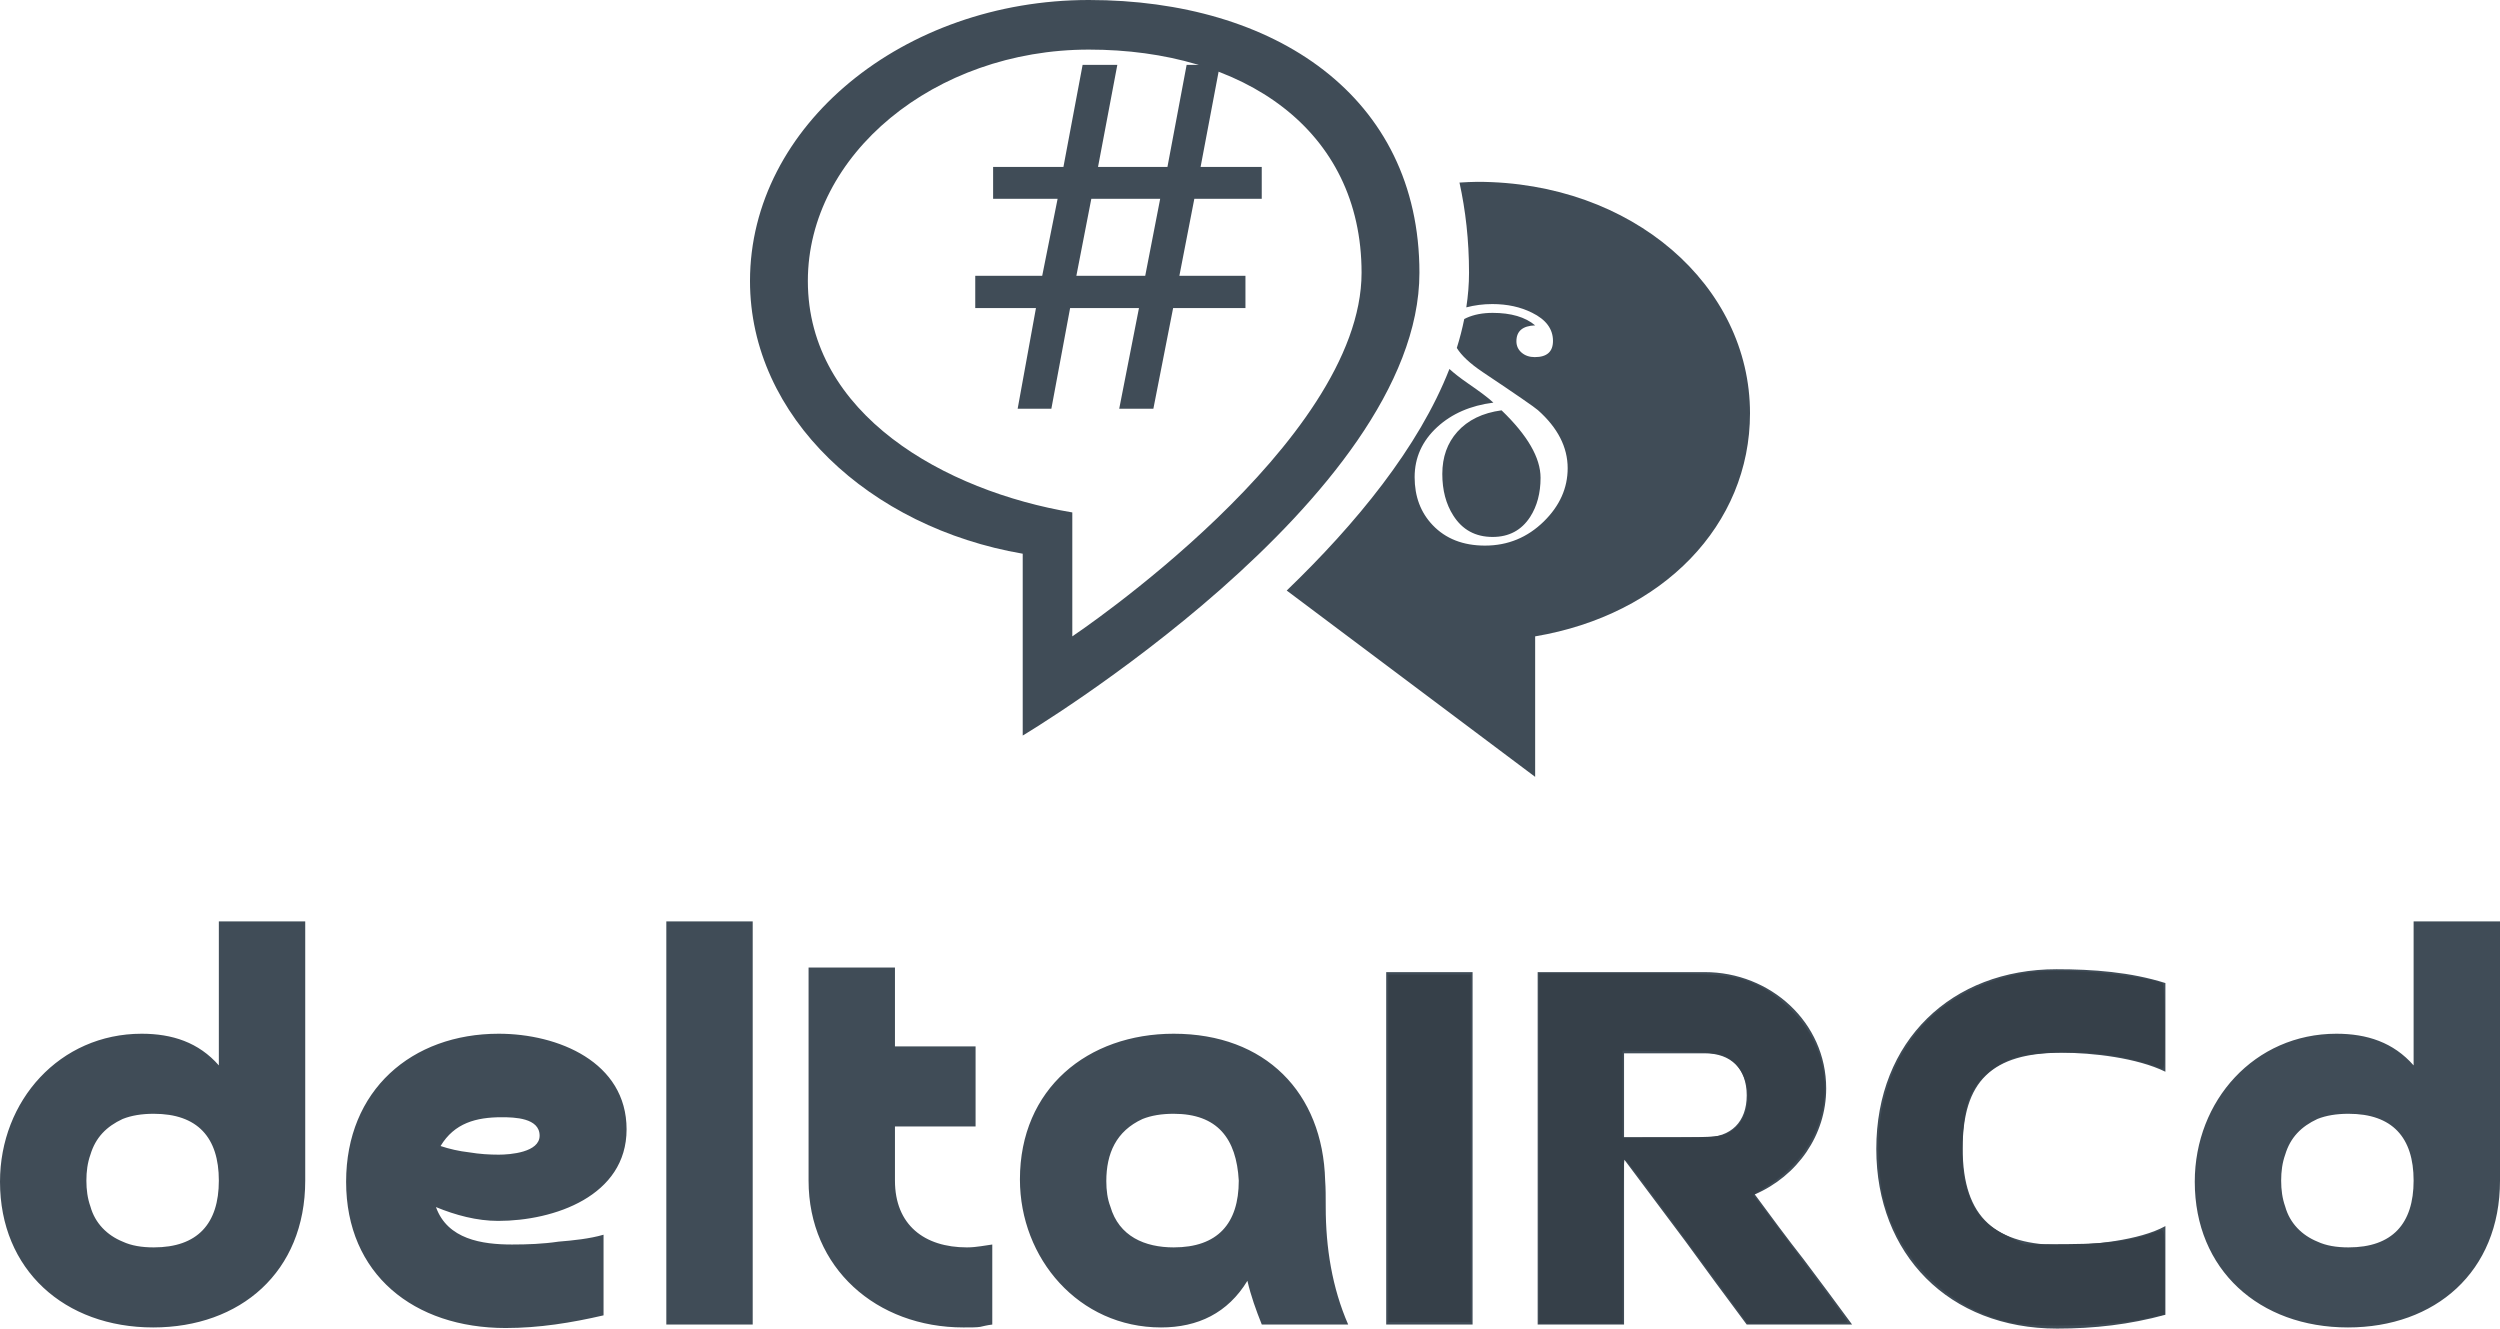
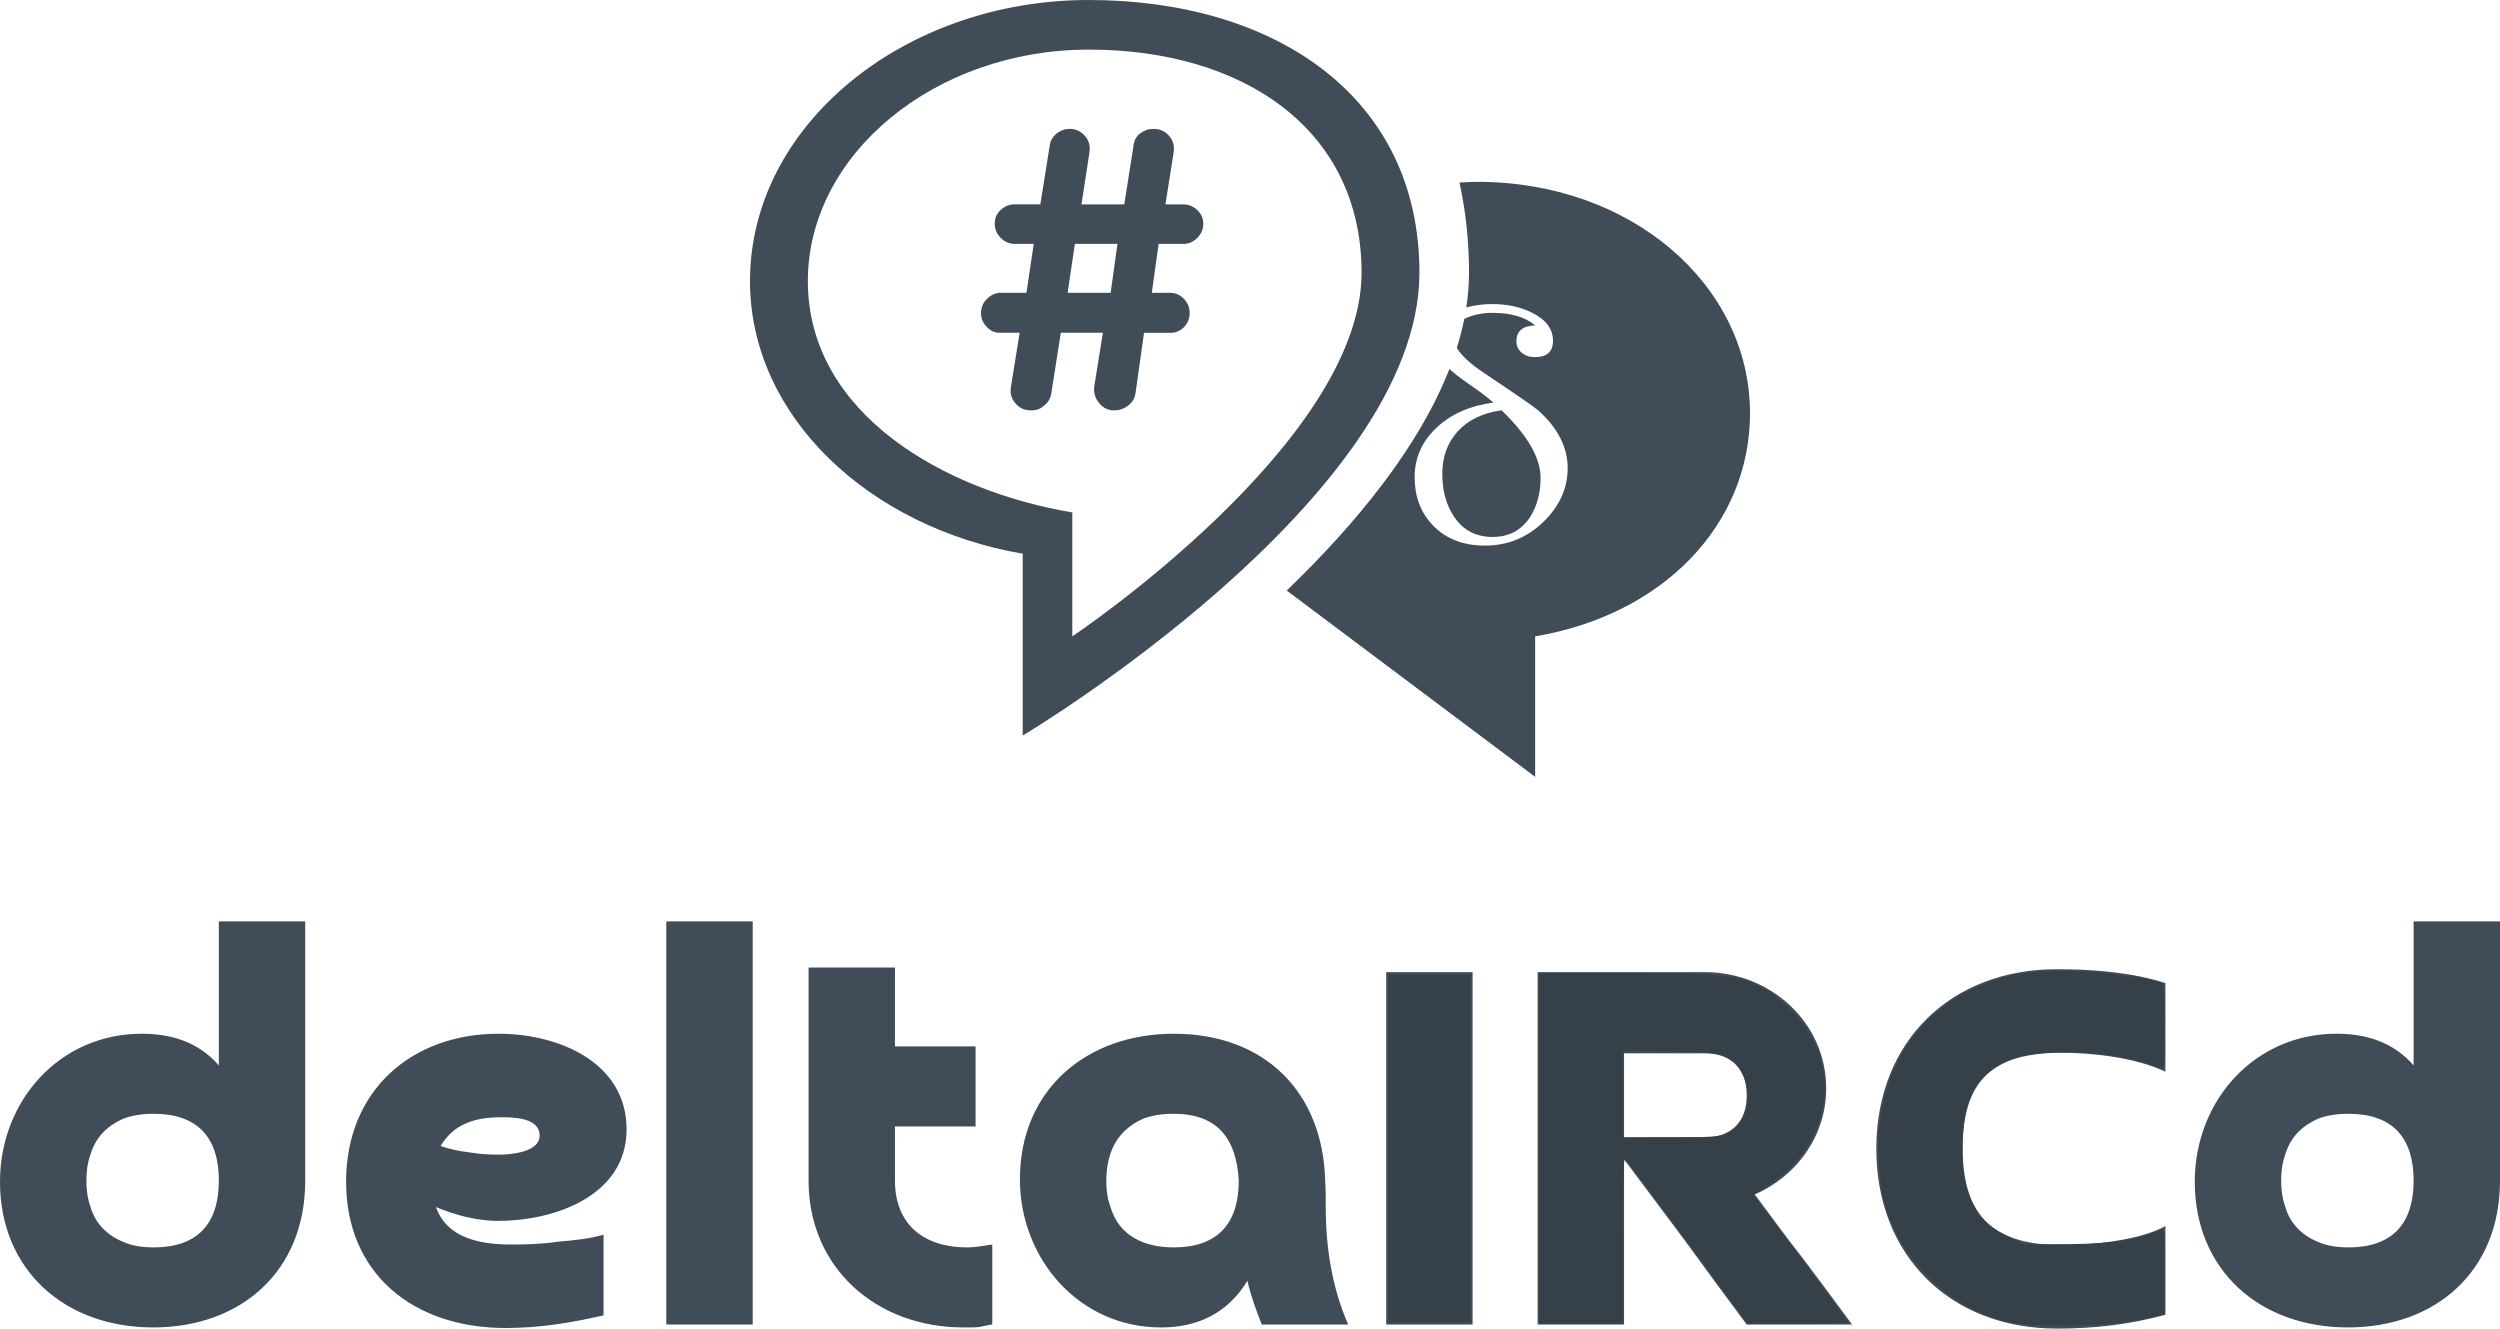
<svg xmlns="http://www.w3.org/2000/svg" width="387.6" height="205.985" viewBox="0 0 350 186.003" class="css-1j8o68f" version="1.1" id="svg11">
  <defs id="SvgjsDefs2845">
    <rect x="296.152" y="40.423" width="54.982" height="48.528" id="rect77710" />
  </defs>
  <g id="SvgjsG2846" featurekey="rDwwlG-0" transform="matrix(1.4,0,0,1.4,105,0)" fill="#404c57">
    <path id="path3" style="stroke-width:1.55" d="M 229.039 28.191 C 228.106 28.191 227.197 28.257 226.279 28.305 C 227.219 32.601 227.758 37.228 227.758 42.285 C 227.758 44.072 227.609 45.863 227.336 47.654 C 228.609 47.322 229.948 47.141 231.361 47.141 C 233.684 47.141 235.738 47.588 237.523 48.482 C 239.693 49.543 240.775 51.002 240.775 52.857 C 240.775 54.531 239.836 55.367 237.955 55.367 C 237.13 55.367 236.448 55.136 235.91 54.672 C 235.373 54.208 235.104 53.619 235.104 52.906 C 235.104 51.332 236.073 50.514 238.012 50.447 C 236.476 49.155 234.278 48.508 231.418 48.508 C 229.882 48.508 228.538 48.766 227.387 49.279 C 227.255 49.338 227.135 49.4 227.016 49.463 C 226.716 50.957 226.332 52.452 225.865 53.943 C 226.574 55.111 227.902 56.355 229.863 57.678 C 235.065 61.157 237.925 63.128 238.443 63.592 C 241.515 66.325 243.051 69.324 243.051 72.588 C 243.051 75.669 241.822 78.419 239.365 80.838 C 236.812 83.339 233.77 84.59 230.238 84.59 C 226.841 84.59 224.133 83.531 222.117 81.41 C 220.255 79.455 219.324 76.977 219.324 73.979 C 219.324 70.947 220.496 68.355 222.838 66.201 C 225.103 64.13 228.001 62.871 231.533 62.424 C 230.861 61.778 229.538 60.776 227.561 59.418 C 226.371 58.594 225.435 57.862 224.717 57.207 C 219.974 69.355 210.237 81.214 199.492 91.557 L 238.01 120.445 L 238.01 98.662 C 257.833 95.324 271.32 81.37 271.32 64.07 C 271.32 44.297 253.07 28.191 229.039 28.191 z M 232.801 63.617 C 229.864 64.015 227.579 65.125 225.947 66.947 C 224.392 68.687 223.615 70.865 223.615 73.482 C 223.615 76.001 224.182 78.145 225.314 79.918 C 226.716 82.138 228.75 83.248 231.418 83.248 C 233.952 83.248 235.891 82.213 237.234 80.143 C 238.309 78.469 238.848 76.447 238.848 74.078 C 238.848 70.98 236.832 67.494 232.801 63.617 z " transform="matrix(0.6449948,0,0,0.6449948,-75,0)" />
    <path fill="#404c57" d="M33.885,0C15.354,0,0,12.553,0,28.1c0,13.604,11.985,24.646,27.272,27.271v18.185  c0,0,39.671-23.679,39.671-46.282C66.943,9.595,52.415,0,33.885,0z M32.231,63.636V51.243C19.493,49.105,5.785,41.426,5.785,28.1  c0-12.632,12.657-23.14,28.1-23.14c15.443,0,27.272,7.971,27.272,22.313C61.157,44.304,32.231,63.636,32.231,63.636z" id="path5" />
  </g>
  <g id="SvgjsG2847" featurekey="4AZ1rv-0" transform="matrix(4.031329,0,0,4.031329,-1.693159,104.812)" fill="#404c57">
    <path d="M8.02 15 c0 -1.5 -0.74 -2.32 -2.26 -2.32 c-0.42 0 -0.78 0.06 -1.08 0.18 c-0.56 0.26 -0.94 0.64 -1.12 1.24 c-0.1 0.28 -0.14 0.58 -0.14 0.9 s0.04 0.62 0.14 0.9 c0.16 0.58 0.58 1 1.12 1.22 c0.3 0.14 0.66 0.2 1.08 0.2 c1.52 0 2.26 -0.82 2.26 -2.32 z M8.02 11 l0 -5 l3 0 l0 9 c0 3.18 -2.26 5.1 -5.28 5.1 c-3.08 0 -5.32 -2 -5.32 -5.06 c0 -2.82 2.08 -5.14 4.92 -5.14 c1.06 0 1.98 0.3 2.68 1.1 z M15.72 13.8 c0.3 0.1 0.64 0.18 1 0.22 c0.36 0.06 0.7 0.08 1.02 0.08 c0.4 0 1.42 -0.08 1.42 -0.66 c0 -0.62 -0.88 -0.64 -1.32 -0.64 c-0.88 0 -1.64 0.2 -2.12 1 z M21.38 16.88 l0 2.8 c-1.12 0.26 -2.24 0.44 -3.4 0.44 c-3.18 0 -5.54 -1.86 -5.54 -5.08 c0 -3.18 2.28 -5.14 5.3 -5.14 c2.06 0 4.44 0.98 4.44 3.32 c0 2.32 -2.52 3.18 -4.46 3.18 c-0.74 0 -1.48 -0.2 -2.16 -0.48 c0.4 1.12 1.6 1.3 2.64 1.3 c0.54 0 1.08 -0.02 1.62 -0.1 c0.5 -0.04 1.08 -0.1 1.56 -0.24 z M23.56 6 l3 0 l0 14 l-3 0 l0 -14 z M34.3 10.34 l0 2.78 l-2.8 0 l0 1.88 c0 1.54 1.02 2.32 2.5 2.32 c0.18 0 0.34 -0.02 0.48 -0.04 s0.26 -0.04 0.4 -0.06 l0 2.78 c-0.18 0.02 -0.32 0.06 -0.42 0.08 c-0.12 0.02 -0.32 0.02 -0.58 0.02 c-3.02 0 -5.38 -2.06 -5.38 -5.1 l0 -7.4 l3 0 l0 2.74 l2.8 0 z M43.44 15 c-0.08 -1.46 -0.74 -2.32 -2.26 -2.32 c-0.42 0 -0.78 0.06 -1.08 0.18 c-0.92 0.42 -1.26 1.2 -1.26 2.16 c0 0.32 0.04 0.62 0.14 0.88 c0.3 1.04 1.2 1.42 2.2 1.42 c1.52 0 2.26 -0.82 2.26 -2.32 z M47.24 20 l-3 0 c-0.2 -0.5 -0.38 -1 -0.5 -1.52 c-0.68 1.12 -1.72 1.62 -3 1.62 c-2.86 0 -4.9 -2.4 -4.9 -5.14 c0 -3.16 2.36 -5.06 5.34 -5.06 c3.18 0 5.18 2.04 5.26 5.1 c0.02 0.26 0.02 0.56 0.02 0.92 c0 1.4 0.22 2.8 0.78 4.08 z M48.56 7.76 l3 0 l0 12.24 l-3 0 l0 -12.24 z M56.82 10.58 l0 2.92 l2.8 0 c0.92 0 1.46 -0.54 1.46 -1.46 s-0.54 -1.46 -1.46 -1.46 l-2.8 0 z M61.36 15.48 c0.56 0.76 1.12 1.52 1.7 2.26 c0.56 0.74 1.12 1.5 1.68 2.26 l-3.66 0 c-0.72 -0.96 -1.42 -1.92 -2.12 -2.88 c-0.7 -0.94 -1.42 -1.9 -2.14 -2.86 l0 5.74 l-3 0 l0 -12.24 l5.8 0 c2.28 0 4.22 1.74 4.22 4.04 c0 1.62 -1 3.04 -2.48 3.68 z M75.62 16.58 l0 3.08 c-1.24 0.34 -2.48 0.48 -3.76 0.48 c-3.76 0 -6.28 -2.58 -6.28 -6.24 c0 -3.76 2.62 -6.24 6.26 -6.24 c1.26 0 2.58 0.1 3.78 0.48 l0 3.08 c-0.98 -0.48 -2.52 -0.66 -3.6 -0.66 c-2.44 0 -3.44 1 -3.44 3.32 c0 2.46 1.18 3.36 3.46 3.36 c1.02 0 2.68 -0.16 3.58 -0.66 z M84.24 15 c0 -1.5 -0.74 -2.32 -2.26 -2.32 c-0.42 0 -0.78 0.06 -1.08 0.18 c-0.56 0.26 -0.94 0.64 -1.12 1.24 c-0.1 0.28 -0.14 0.58 -0.14 0.9 s0.04 0.62 0.14 0.9 c0.16 0.58 0.58 1 1.12 1.22 c0.3 0.14 0.66 0.2 1.08 0.2 c1.52 0 2.26 -0.82 2.26 -2.32 z M84.24 11 l0 -5 l3 0 l0 9 c0 3.18 -2.26 5.1 -5.28 5.1 c-3.08 0 -5.32 -2 -5.32 -5.06 c0 -2.82 2.08 -5.14 4.92 -5.14 c1.06 0 1.98 0.3 2.68 1.1 z" id="path8" />
    <path style="opacity:1;fill:#364049;fill-opacity:1;stroke-width:0.457" d="m 215.24,178.035 v -26.934 h 6.391 6.391 v 26.934 26.934 h -6.391 -6.391 z" id="path140246" transform="matrix(0.2239938,0,0,0.2239938,0.4200001,-25.99937)" />
    <path style="opacity:1;fill:#364049;fill-opacity:1;stroke-width:0.431" d="m 238.624,178.052 v -27.16 h 13.921 c 15.141,0 16.957,0.213 21.105,2.47 1.16,0.632 3.226,2.341 4.589,3.799 7.562,8.084 5.763,20.231 -3.927,26.518 l -2.466,1.6 7.316,9.746 c 4.024,5.36 7.316,9.846 7.316,9.967 0,0.122 -3.493,0.222 -7.761,0.222 h -7.761 l -4.366,-5.928 c -11.696,-15.88 -14.41,-19.476 -14.709,-19.491 -0.178,-0.009 -0.323,5.706 -0.323,12.701 v 12.718 h -6.467 -6.467 z m 29.665,-2.598 c 3.726,-2.272 3.516,-9.153 -0.349,-11.399 -1.325,-0.77 -2.417,-0.895 -8.946,-1.027 l -7.437,-0.15 v 6.725 6.725 l 7.652,-0.002 c 6.915,-0.001 7.79,-0.086 9.079,-0.872 z" id="path140840" transform="matrix(0.2239938,0,0,0.2239938,0.4200001,-25.99937)" />
    <path style="opacity:1;fill:#364049;fill-opacity:1;stroke-width:0.431" d="m 311.58,205.014 c -9.769,-2.218 -17.659,-10.19 -19.722,-19.929 -0.342,-1.616 -0.626,-4.798 -0.63,-7.072 -0.02,-11.071 5.227,-20.098 14.219,-24.459 5.223,-2.533 9.463,-3.282 16.814,-2.966 4.994,0.214 11.973,1.219 13.038,1.877 0.18,0.111 0.327,3.204 0.327,6.874 0,6.475 -0.025,6.659 -0.838,6.223 -0.461,-0.247 -2.547,-0.869 -4.635,-1.382 -5.614,-1.381 -14.829,-1.359 -18.396,0.043 -3.125,1.229 -5.52,3.559 -6.506,6.33 -1.111,3.122 -1.364,9.667 -0.505,13.023 1.041,4.064 2.723,6.215 6.194,7.923 l 2.9,1.427 6.905,-0.04 c 6.609,-0.039 10.231,-0.583 14.126,-2.125 0.699,-0.277 0.754,0.193 0.754,6.369 v 6.667 l -3.557,0.753 c -4.874,1.032 -16.801,1.302 -20.489,0.465 z" id="path140879" transform="matrix(0.2239938,0,0,0.2239938,0.4200001,-25.99937)" />
  </g>
-   <text xml:space="preserve" style="font-style:normal;font-weight:normal;font-size:67.424px;line-height:1.25;font-family:sans-serif;letter-spacing:0px;word-spacing:0px;fill:#000000;fill-opacity:1;stroke:none;stroke-width:0.903" x="134.849" y="57.219" id="text2899">
-     <tspan id="tspan2897" style="font-style:normal;font-variant:normal;font-weight:normal;font-stretch:normal;font-size:67.424px;font-family:Dyuthi;-inkscape-font-specification:Dyuthi;fill:#404c57;fill-opacity:1;stroke-width:0.903" x="134.849" y="57.219">#</tspan>
-   </text>
+   <g aria-label="#" id="text2899" style="font-size:67.424px;line-height:1.25;letter-spacing:0px;word-spacing:0px;stroke-width:0.903">
+     <path d="m 155.491,40.988 0.955,-6.848 h -5.959 l -1.021,6.848 z m -12.741,5.597 h -2.634 q -1.152,0.066 -1.942,-0.79 -0.856,-0.856 -0.823,-1.975 v -0.066 q 0,-1.086 0.823,-1.909 0.856,-0.856 1.942,-0.856 h 3.588 l 1.021,-6.848 h -2.7 q -1.086,0 -1.909,-0.823 -0.856,-0.856 -0.856,-2.008 0,-1.152 0.823,-1.909 0.856,-0.79 1.942,-0.79 h 3.621 l 1.317,-8.23 q 0.132,-1.021 0.955,-1.679 0.823,-0.658 1.811,-0.658 h 0.033 q 1.251,0 2.107,0.955 0.856,0.955 0.658,2.305 l -1.119,7.309 h 5.992 l 1.284,-8.165 q 0.066,-1.021 0.889,-1.745 0.856,-0.658 1.877,-0.658 h 0.099 q 1.251,0 2.107,0.955 0.856,0.955 0.658,2.305 l -1.152,7.309 h 2.469 q 1.152,0 1.975,0.79 0.856,0.79 0.856,1.909 0,1.152 -0.856,2.008 -0.856,0.856 -1.975,0.823 h -3.424 l -0.955,6.848 h 2.535 q 1.152,0 1.975,0.856 0.79,0.856 0.79,1.909 v 0.066 q 0,1.152 -0.79,1.975 -0.889,0.856 -1.975,0.79 h -3.621 l -1.185,8.395 q -0.132,1.086 -0.988,1.745 -0.856,0.724 -2.041,0.724 -1.218,0 -2.041,-0.988 -0.856,-0.988 -0.724,-2.305 l 1.218,-7.572 h -5.893 l -1.317,8.395 q -0.132,1.086 -0.955,1.745 -0.724,0.724 -1.811,0.724 h -0.132 q -1.317,0 -2.14,-0.988 -0.856,-0.988 -0.626,-2.305 z" style="font-family:Dyuthi;-inkscape-font-specification:Dyuthi;fill:#404c57" id="path10757" />
+   </g>
</svg>
